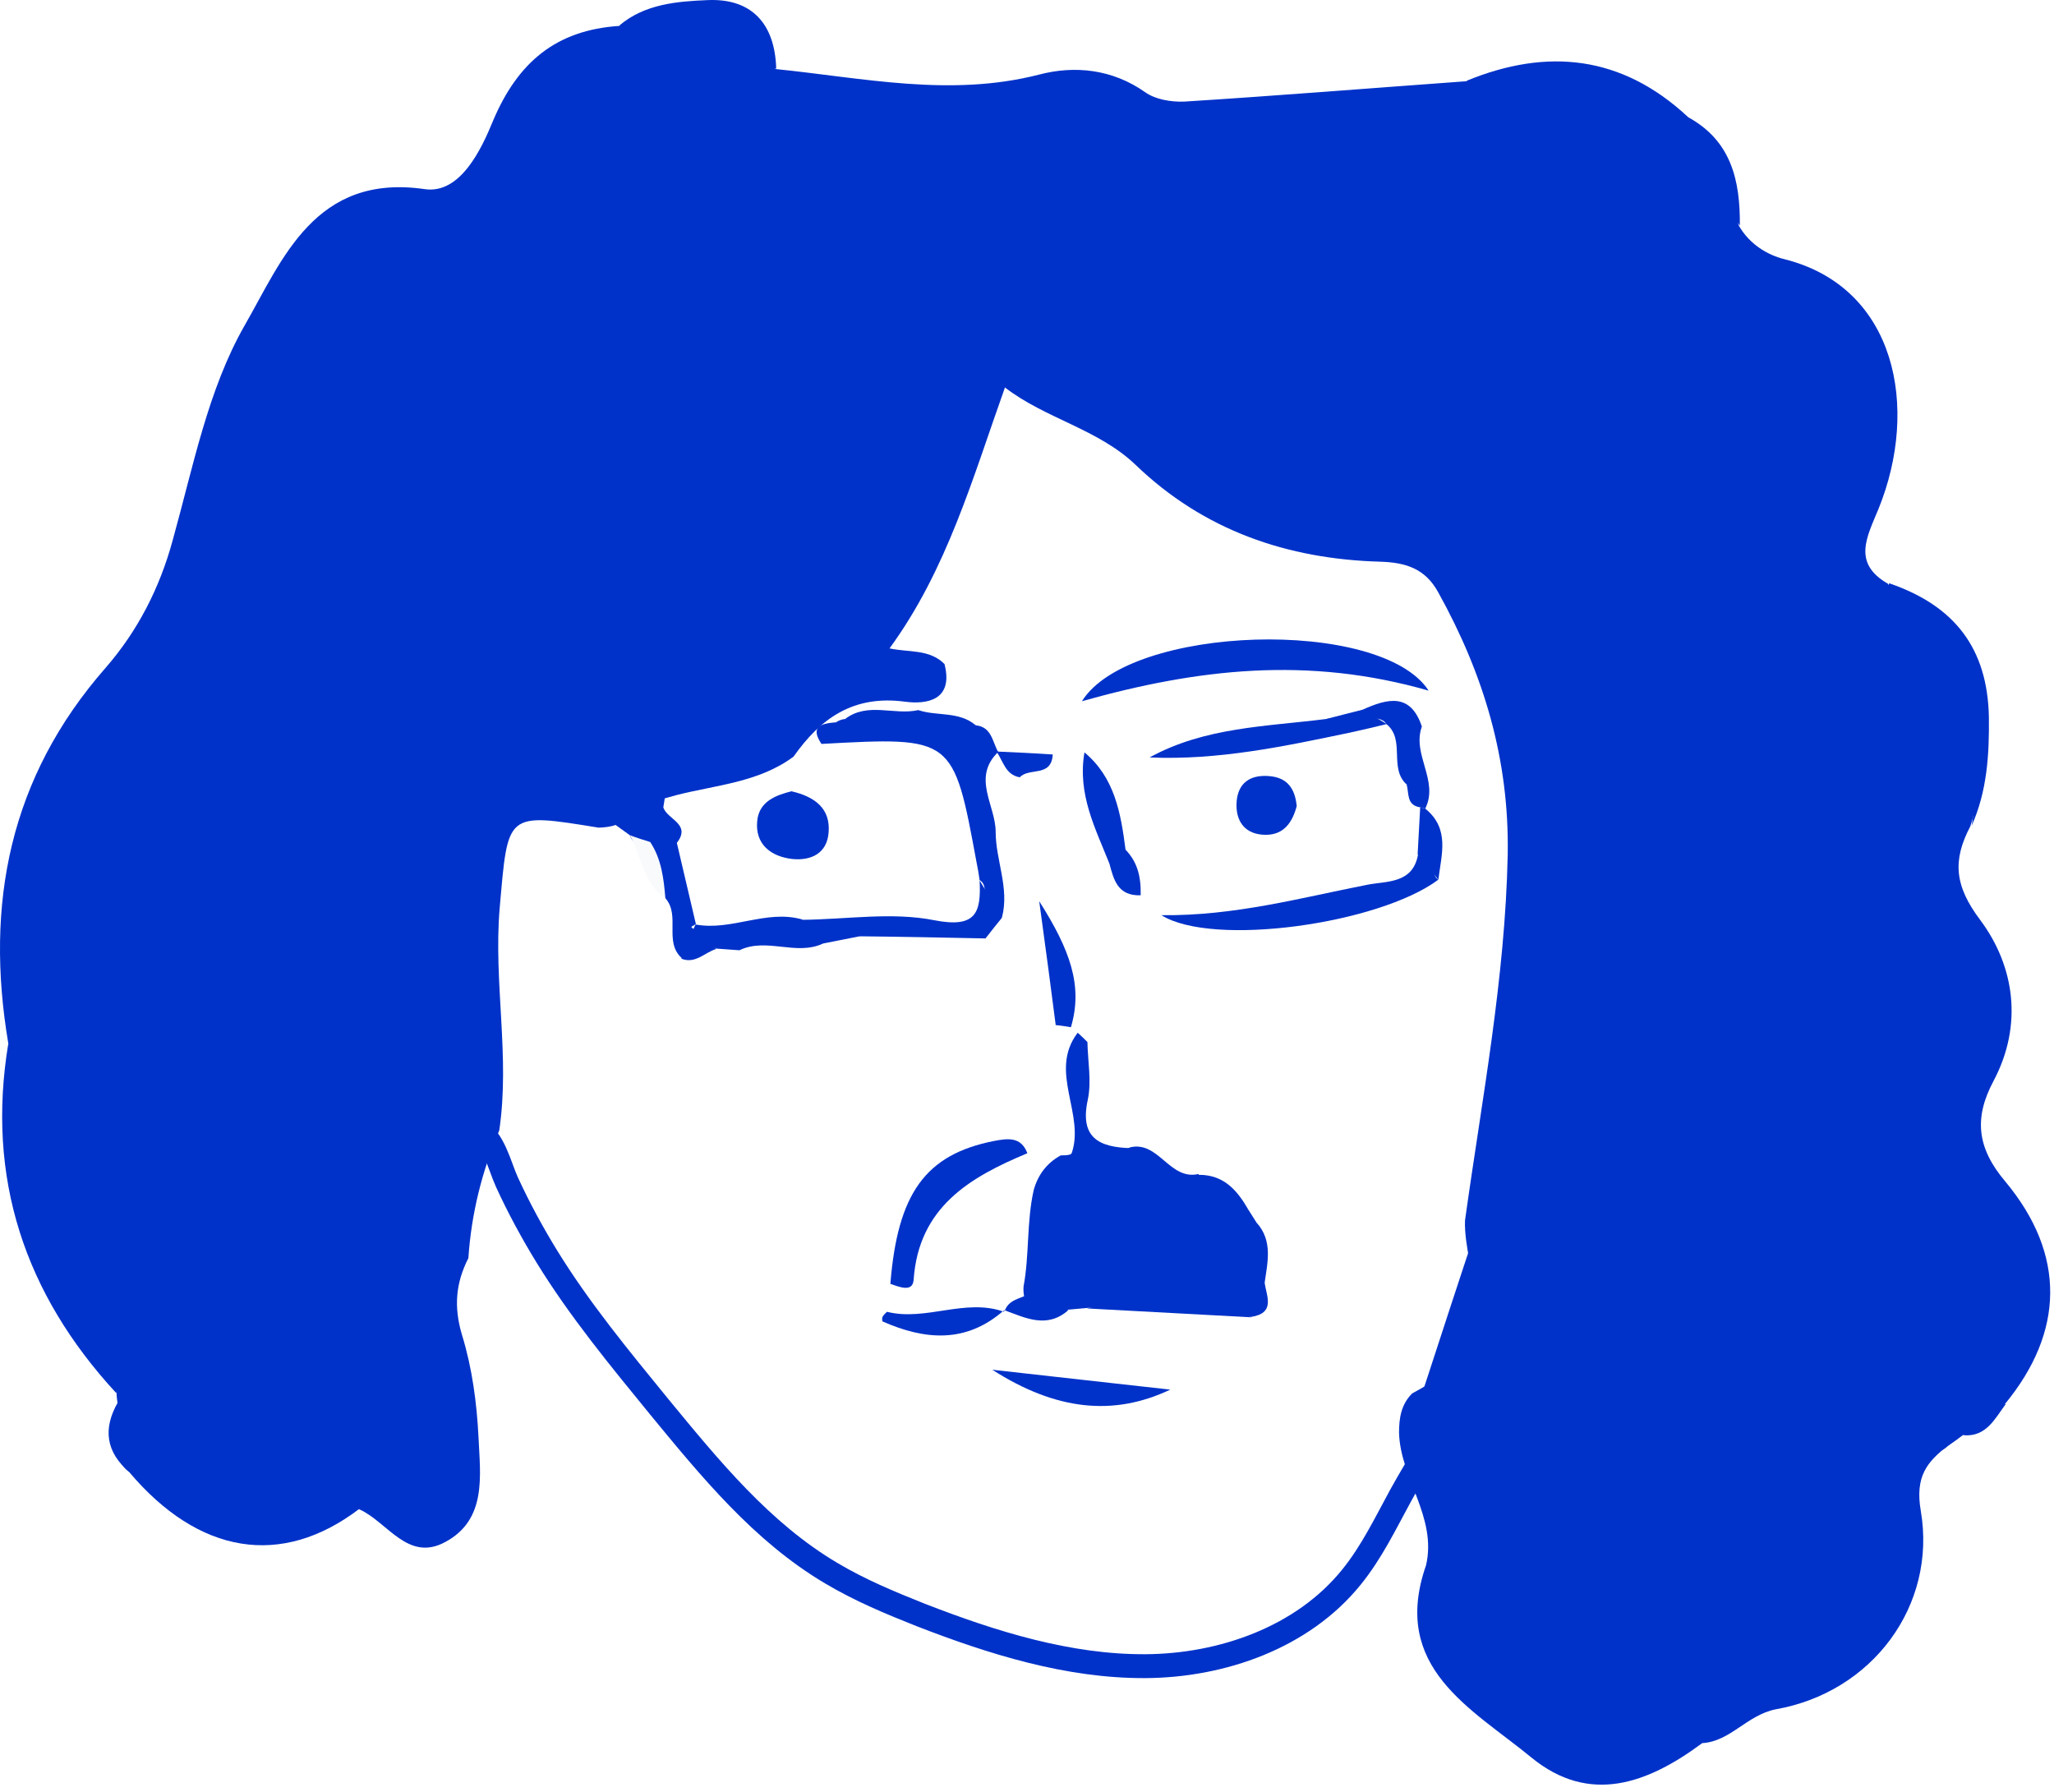
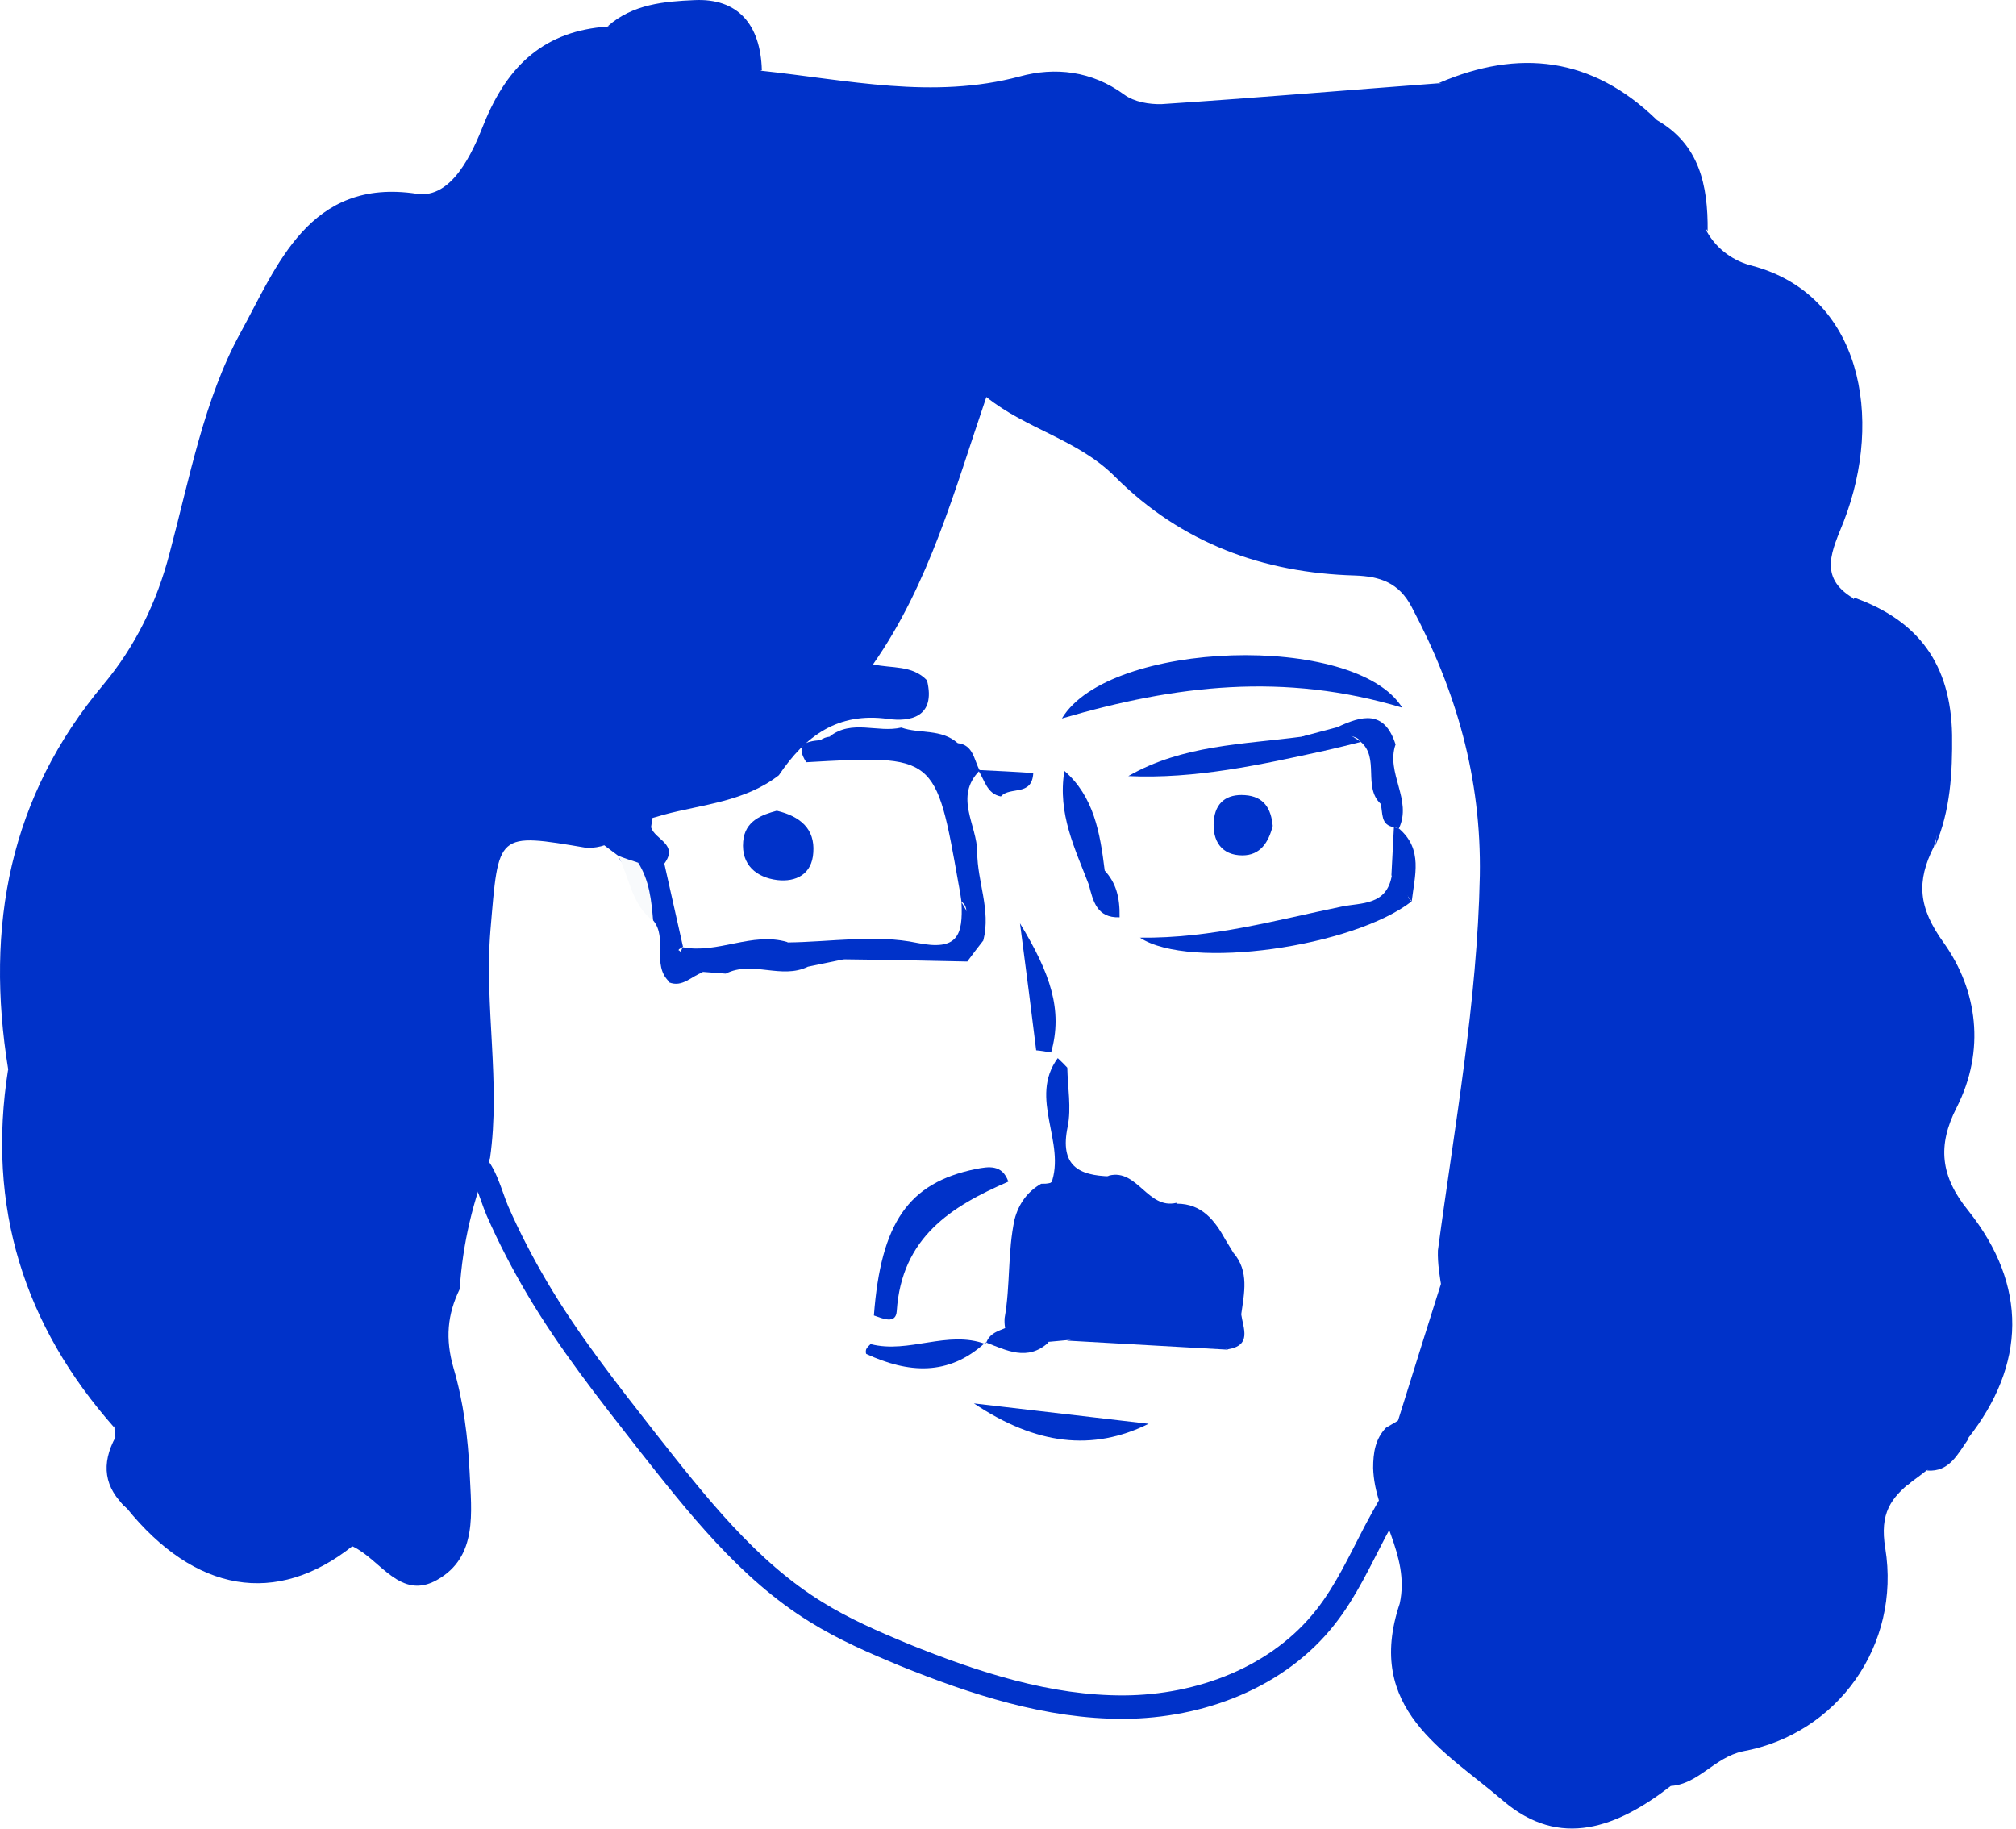
- <svg xmlns="http://www.w3.org/2000/svg" width="172" height="150" viewBox="0 0 172 150" fill="none">
-   <path d="M64.999 5.746C64.185 5.711 63.37 5.711 62.556 5.675C60.29 3.728 57.741 3.515 55.014 4.365C53.846 3.799 53.456 2.099 51.863 2.135C53.987 0.329 56.714 0.116 59.228 0.01C62.946 -0.167 64.893 1.993 64.999 5.746Z" fill="#0032C9" />
-   <path d="M55.014 4.367C59.193 1.534 61.034 1.853 62.556 5.677C59.617 7.731 57.458 5.11 55.014 4.367Z" fill="#0032C9" />
-   <path d="M39.966 94.584C41.383 95.469 41.807 97.558 42.445 98.975C43.436 101.134 44.569 103.223 45.809 105.242C48.535 109.668 51.863 113.704 55.156 117.74C59.44 122.945 63.795 128.292 69.602 131.726C71.975 133.143 74.524 134.205 77.109 135.232C83.128 137.569 89.466 139.551 95.91 139.516C102.354 139.481 109.082 137.108 113.153 132.08C114.853 129.991 116.021 127.548 117.296 125.211C120.306 119.759 124.059 114.766 127.777 109.809" stroke="#0032C9" stroke-width="2" stroke-miterlimit="10" />
-   <path d="M142.541 145.961C138.009 149.325 133.123 151.166 128.237 147.165C123.244 143.058 116.411 139.659 119.42 131.055C120.341 127.018 117.26 123.796 117.154 119.972C117.154 118.733 117.331 117.6 118.252 116.679C120.093 115.653 122.005 114.697 122.607 112.395C123.35 111.227 123.315 109.917 123.315 108.642C123.457 106.447 122.607 104.393 122.678 102.198C124.094 92.036 126.041 81.945 126.254 71.57C126.395 63.568 124.236 56.451 120.447 49.618C119.349 47.6 117.721 47.104 115.596 47.033C107.807 46.821 100.796 44.413 95.095 38.925C91.944 35.915 87.553 35.065 84.154 32.445C81.463 39.987 79.304 47.706 74.488 54.292C76.082 54.646 77.817 54.327 79.091 55.602C79.87 58.647 77.604 59.001 75.763 58.753C71.478 58.186 68.717 60.134 66.451 63.356C63.547 65.516 59.971 65.728 56.643 66.578C55.616 66.861 54.589 67.215 53.456 67.074C53.138 67.038 52.783 66.578 52.465 67.038C52.925 67.286 53.031 67.676 52.854 68.171C52.146 69.056 51.19 69.269 50.128 69.304C42.303 68.03 42.551 68.03 41.843 76.032C41.311 82.263 42.728 88.46 41.807 94.656C40.355 98.091 39.47 101.631 39.222 105.349C38.16 107.438 37.983 109.421 38.691 111.793C39.541 114.555 39.931 117.494 40.072 120.397C40.214 123.548 40.78 127.231 37.31 129.107C34.159 130.842 32.46 127.443 30.087 126.381C28.034 125.177 25.803 126.841 23.714 126.062C18.049 124.859 13.127 122.486 9.834 117.423C9.799 117.175 9.763 116.927 9.763 116.679C9.162 114.626 8.206 112.714 7.533 110.696C7.179 109.563 6.895 108.43 6.612 107.297C6.506 103.366 6.294 99.471 3.319 96.426C2.894 95.612 2.505 94.798 2.151 93.948C1.089 91.894 1.124 89.593 0.699 87.397C-1.284 75.678 0.805 65.091 8.843 55.92C11.498 52.875 13.375 49.264 14.473 45.192C16.172 39.102 17.412 32.622 20.492 27.24C23.643 21.752 26.369 14.494 35.575 15.839C38.55 16.264 40.32 12.475 41.276 10.139C43.365 5.182 46.587 2.526 51.828 2.172C53.385 1.499 54.483 2.314 55.581 3.199C57.811 4.898 60.361 5.288 63.087 4.969C63.795 5.04 64.362 5.429 64.964 5.783C72.293 6.527 79.587 8.156 87.022 6.244C89.997 5.465 93.148 5.783 95.91 7.731C96.76 8.333 98.07 8.545 99.132 8.51C106.992 8.014 114.853 7.377 122.678 6.81C128.201 6.916 133.866 5.996 138.823 9.466C142.116 11.873 144.382 15.025 145.622 18.92C146.507 20.442 147.994 21.363 149.481 21.717C158.793 24.089 160.741 34.145 157.306 42.607C156.35 44.944 155.075 47.139 158.085 48.874C159.112 50.397 160.989 51.14 161.661 52.946C162.334 54.717 163.113 56.451 163.927 58.186C165.662 61.727 166.264 65.374 164.99 69.198C163.502 72.031 163.644 74.155 165.839 77.059C168.707 80.918 169.415 85.84 166.937 90.513C165.273 93.629 165.556 96.143 167.928 98.94C173.027 105.066 172.85 111.545 167.893 117.565C166.547 118.202 165.768 119.618 164.352 120.185C163.927 120.503 163.502 120.822 163.078 121.105C162.299 121.849 161.555 121.389 160.811 121.035C159.395 120.149 158.227 120.681 157.129 121.707C155.748 124.469 158.51 126.629 158.156 129.214C158.191 130.665 158.085 132.082 157.554 133.463C157.058 134.596 156.35 135.552 155.252 136.154C152.42 137.074 150.083 138.809 147.888 140.756C145.834 142.173 143.745 143.589 142.541 145.961Z" fill="#0032C9" />
-   <path d="M142.542 145.96C141.869 141.888 145.091 141.215 147.711 140.011C150.367 138.914 152.774 137.497 154.828 135.444C155.501 134.807 156.174 134.205 156.846 133.567C157.944 132.045 157.271 130.274 157.59 128.61C157.979 126.344 156.28 124.291 156.882 121.954C158.05 120.573 159.148 119.086 161.343 119.794C161.662 120.608 162.334 120.927 163.149 121.033C161.343 122.414 160.352 123.653 160.847 126.521C162.193 134.452 156.775 141.711 148.703 143.127C146.259 143.623 144.914 145.818 142.542 145.96Z" fill="#0032C9" />
-   <path d="M0.699 87.361C1.514 89.38 2.363 91.398 3.178 93.381C2.434 94.903 3.284 96.213 3.744 97.559C4.523 100.958 5.94 104.18 6.825 107.508C7.639 108.287 6.966 109.916 8.454 110.341C9.976 112.217 10.188 114.377 9.728 116.643C2.08 108.358 -1.177 98.656 0.699 87.361Z" fill="#0032C9" />
-   <path d="M24.174 125.035C25.98 126.203 28.848 122.592 30.087 126.345C23.573 131.302 16.633 130.169 10.79 123.229C9.764 122.485 9.87 121.423 10.543 120.715C11.428 119.794 12.419 120.503 13.092 121.175C15.57 123.76 18.545 125.318 22.085 125.778C22.971 125.884 23.75 125.991 24.174 125.035Z" fill="#0032C9" />
-   <path d="M24.174 125.033C24.564 125.705 26.653 126.661 23.927 126.874C19.253 127.228 15.464 125.528 12.348 122.094C11.959 121.669 11.676 120.288 10.755 121.386C10.472 121.704 10.79 122.625 10.826 123.262C8.878 121.598 8.595 119.651 9.87 117.42C14.331 120.5 18.438 124.289 24.174 125.033Z" fill="#0032C9" />
-   <path d="M160.847 52.874C159.679 51.706 157.802 51.033 158.191 48.838C163.68 50.715 166.441 54.291 166.548 60.062C166.583 63.142 166.406 66.258 165.096 69.162C165.875 65.09 164.211 61.585 162.617 58.044C163.538 55.813 161.52 54.574 160.847 52.874Z" fill="#0032C9" />
-   <path d="M139.178 10.598C134.221 7.128 127.989 9.075 122.784 6.774C129.582 3.977 135.814 4.649 141.337 9.783C141.16 11.554 140.24 11.271 139.178 10.598Z" fill="#0032C9" />
-   <path d="M139.178 10.596C139.921 10.454 140.842 10.737 141.302 9.781C144.985 11.764 145.728 15.128 145.693 18.881C143.533 16.119 141.338 13.357 139.178 10.596Z" fill="#0032C9" />
-   <path d="M164.423 120.183C165.273 118.873 166.229 117.704 167.964 117.562C167.043 118.802 166.335 120.324 164.423 120.183Z" fill="#0032C9" />
-   <path d="M6.471 108.287C4.877 104.852 3.39 101.382 2.788 97.594C2.717 96.709 1.974 95.469 3.815 95.54C7.143 98.762 8.524 102.657 7.604 107.26C7.887 108.322 7.391 108.535 6.471 108.287Z" fill="#0032C9" />
-   <path d="M119.031 116.854C120.624 111.968 122.217 107.082 123.846 102.195C123.775 104.638 125.085 106.905 124.519 109.383C123.173 110.374 123.917 111.968 123.386 113.207C122.572 115.19 121.828 117.243 119.031 116.854Z" fill="#0032C9" />
-   <path d="M37.983 23.168C35.186 23.026 32.743 22.92 30.229 22.778C32.885 19.343 34.018 19.379 37.983 23.168Z" fill="#0032C9" />
-   <path d="M85.677 25.644C89.572 25.148 91.201 26.246 89.324 30.389C87.022 29.68 86.208 27.91 85.677 25.644Z" fill="#0032C9" />
-   <path d="M154.828 135.479C153.872 139.197 151.393 140.578 147.711 140.046C149.658 137.851 151.464 135.443 154.828 135.479Z" fill="#0032C9" />
-   <path d="M157.554 121.954C157.59 124.185 158.829 126.345 157.979 128.646C157.696 129.177 157.484 129.142 157.307 128.576C156.669 127.088 156.067 125.601 155.395 124.15C154.722 122.662 154.368 121.352 156.351 120.609C157.448 120.396 157.767 120.963 157.554 121.954Z" fill="#0032C9" />
-   <path d="M55.545 67.603C55.864 68.63 57.918 68.984 56.678 70.577C56.006 71.002 55.298 71.25 54.519 71.179C53.81 70.931 53.032 70.79 52.748 69.94C52.005 69.409 51.226 68.842 50.482 68.311C51.226 67.993 51.969 67.709 52.748 67.391C53.704 66.683 54.66 66.647 55.545 67.603Z" fill="#0032C9" />
-   <path d="M15.995 63.354C14.189 64.593 12.384 65.833 10.578 67.072C11.64 64.77 12.667 62.469 15.995 63.354Z" fill="#0032C9" />
-   <path d="M38.868 63.744C40.391 66.825 40.32 68.453 38.974 70.613C37.381 68.382 37.983 66.683 38.868 63.744Z" fill="#0032C9" />
-   <path d="M50.057 21.785C52.606 22.281 54.271 22.741 55.05 24.547C55.156 24.83 54.66 25.715 54.448 25.715C52.146 25.751 51.296 23.945 50.057 21.785Z" fill="#0032C9" />
-   <path d="M53.173 17.572C51.473 15.978 49.915 15.058 51.19 13.146C51.473 12.721 52.677 12.402 52.854 12.579C54.164 13.925 53.527 15.483 53.173 17.572Z" fill="#0032C9" />
-   <path d="M134.327 125.245C132.061 125.316 131.388 124.006 131.034 122.625C130.821 121.811 131.742 121.492 132.344 121.705C133.937 122.342 134.079 123.723 134.327 125.245Z" fill="#0032C9" />
-   <path d="M160.847 52.873C162.334 54.289 165.06 55.281 162.617 58.043C162.334 56.201 160.528 54.927 160.847 52.873Z" fill="#0032C9" />
-   <path d="M157.554 121.954C157.164 121.494 156.74 121.069 156.35 120.609C157.908 119.688 159.36 118.06 161.342 119.865C159.749 119.972 158.758 121.14 157.554 121.954Z" fill="#0032C9" />
-   <path d="M127.847 14.775C129.936 15.625 130.645 16.723 130.715 18.458C129.193 17.82 128.308 16.9 127.847 14.775Z" fill="#0032C9" />
-   <path d="M55.545 67.603C54.625 67.532 53.669 67.461 52.748 67.39C52.571 67.036 51.049 67.178 52.146 66.469C53.173 65.832 54.625 65.832 55.899 65.549C55.758 66.257 55.652 66.93 55.545 67.603Z" fill="#0032C9" />
-   <path d="M131.246 115.899C131.353 116.784 131.105 117.315 130.361 117.421C129.653 117.492 129.193 117.103 129.193 116.395C129.157 115.722 129.476 115.226 130.184 115.049C131.069 114.766 131.034 115.58 131.246 115.899Z" fill="#0032C9" />
-   <path d="M58.803 54.006C58.378 52.236 58.909 50.996 60.148 51.067C62.096 51.209 60.785 52.307 60.325 52.944C60.077 53.298 59.546 53.475 58.803 54.006Z" fill="#0032C9" />
-   <path d="M38.373 16.085C38.904 15.589 39.258 14.987 39.754 14.846C40.851 14.527 40.462 15.554 40.462 15.943C40.462 16.474 40.356 17.289 39.435 17.041C39.081 16.935 38.833 16.51 38.373 16.085Z" fill="#0032C9" />
-   <path d="M6.47 108.287C6.86 107.932 7.249 107.614 7.639 107.26C7.922 108.287 8.205 109.349 8.489 110.376C6.47 110.942 6.86 109.243 6.47 108.287Z" fill="#0032C9" />
-   <path d="M157.271 128.574C157.483 128.574 157.731 128.61 157.944 128.645C157.837 130.345 158.51 132.221 156.811 133.602C156.988 131.938 157.129 130.238 157.271 128.574Z" fill="#0032C9" />
-   <path d="M153.942 26.389C155.394 26.459 156.032 27.097 155.819 28.584C154.58 28.301 153.907 27.699 153.942 26.389Z" fill="#0032C9" />
-   <path d="M35.186 122.377C35.965 122.306 36.142 122.731 36.036 123.191C35.93 123.545 35.611 124.041 35.257 124.147C34.761 124.289 34.337 123.899 34.514 123.368C34.62 122.943 35.009 122.66 35.186 122.377Z" fill="#0032C9" />
-   <path d="M136.876 108.535C138.293 109.137 138.682 110.058 138.08 111.297C136.522 110.837 136.982 109.562 136.876 108.535Z" fill="#0032C9" />
-   <path d="M31.149 96.389C32.389 96.955 32.849 97.699 32.105 99.009C31.149 98.336 30.654 97.628 31.149 96.389Z" fill="#0032C9" />
-   <path d="M3.815 95.541C3.461 96.213 3.142 96.922 2.788 97.594C2.151 96.107 1.053 94.62 3.178 93.381C3.39 94.124 3.603 94.833 3.815 95.541Z" fill="#0032C9" />
-   <path d="M104.549 101.313C104.761 101.667 105.009 102.021 105.222 102.375C106.107 104.499 105.363 105.845 103.31 106.624C102.425 107.084 101.469 107.19 100.477 107.12C99.344 107.084 98.211 106.978 96.335 107.297C98.317 107.12 99.521 107.013 100.725 107.155C101.893 107.297 102.991 106.907 104.053 106.588C104.797 106.588 105.399 106.872 105.895 107.403C106.072 108.571 106.815 109.952 104.762 110.271C100.194 109.209 95.626 109.067 90.988 109.527C90.457 109.563 89.926 109.633 89.395 109.669C88.191 109.846 86.952 110.271 85.96 109.173C85.748 108.713 85.677 108.217 85.712 107.721C86.208 105.066 85.96 102.304 86.562 99.649C86.916 98.374 87.66 97.382 88.828 96.745C89.076 96.745 89.359 96.745 89.607 96.674C91.165 95.612 93.042 96.993 94.635 96.072C97.043 95.506 97.928 98.87 100.371 98.303C100.513 101.171 102.814 100.852 104.549 101.313Z" fill="#0032C9" />
-   <path d="M119.633 57.831C109.542 54.928 100.3 55.99 90.599 58.716C94.6 52.308 115.632 51.67 119.633 57.831Z" fill="#0032C9" />
-   <path d="M120.447 73.659C115.455 77.377 101.54 79.324 97.255 76.633C103.381 76.704 108.904 75.181 114.499 74.084C116.128 73.765 118.323 74.013 118.748 71.535C120.447 71.322 119.633 73.163 120.447 73.659Z" fill="#0032C9" />
-   <path d="M83.588 62.964C81.358 65.124 83.376 67.426 83.376 69.656C83.376 72.029 84.544 74.366 83.907 76.809C81.287 76.986 83.234 74.401 82.03 73.693C81.959 73.197 81.889 72.737 81.782 72.241C79.835 61.69 79.835 61.69 68.788 62.292C67.796 60.805 68.788 60.592 69.956 60.486C73.639 60.415 77.286 60.769 80.968 60.805C81.216 60.769 81.464 60.769 81.712 60.734C83.057 60.875 83.093 62.115 83.588 62.964Z" fill="#0032C9" />
-   <path d="M86.031 96.567C81.18 98.585 76.931 101.099 76.507 107.153C76.436 108.251 75.303 107.755 74.559 107.507C75.161 99.93 77.498 96.673 83.234 95.54C84.367 95.327 85.5 95.15 86.031 96.567Z" fill="#0032C9" />
-   <path d="M113.082 61.336C107.523 62.504 102 63.673 96.264 63.425C100.902 60.876 106.036 60.84 111.064 60.203C111.985 60.097 113.259 59.424 113.082 61.336Z" fill="#0032C9" />
-   <path d="M83.092 114.695C88.51 115.297 92.865 115.793 97.999 116.359C93.219 118.626 88.403 118.094 83.092 114.695Z" fill="#0032C9" />
-   <path d="M82.03 73.728C82.667 74.755 83.269 75.818 83.907 76.844C83.446 77.411 82.986 77.977 82.526 78.579C79.056 78.508 75.586 78.438 72.151 78.402C70.452 78.119 68.15 79.925 67.159 77.021C70.877 76.986 74.701 76.349 78.242 77.057C81.711 77.73 82.172 76.455 82.03 73.728Z" fill="#0032C9" />
-   <path d="M74.276 109.844C77.534 110.658 80.826 108.675 84.084 109.844L84.049 109.738C80.897 112.499 77.463 112.216 73.922 110.658C73.851 110.623 73.851 110.34 73.922 110.233C74.028 110.056 74.17 109.95 74.276 109.844Z" fill="#0032C9" />
-   <path d="M108.586 67.495C108.231 68.841 107.523 69.903 106.001 69.903C104.231 69.903 103.416 68.734 103.558 67.07C103.699 65.583 104.655 64.875 106.213 64.981C107.842 65.087 108.444 66.079 108.586 67.495Z" fill="#0032C9" />
-   <path d="M92.9 72.312C91.732 69.373 90.209 66.505 90.811 63C93.325 65.089 93.856 68.063 94.246 71.108C94.458 72.241 93.892 72.525 92.9 72.312Z" fill="#0032C9" />
-   <path d="M67.159 76.986C68.504 78.579 70.558 77.659 72.151 78.367C71.089 78.579 70.027 78.791 68.929 79.004C66.663 80.066 64.185 78.473 61.919 79.57C61.281 79.535 60.608 79.464 59.971 79.429C59.228 79.039 58.201 79.11 57.953 78.013C58.059 77.8 58.165 77.623 58.236 77.411C61.246 77.977 64.149 76.136 67.159 76.986Z" fill="#0032C9" />
-   <path d="M90.245 86.475C90.528 86.722 90.811 87.006 91.059 87.254C91.094 88.882 91.413 90.546 91.094 92.069C90.386 95.291 92.05 96.07 94.706 96.141C93.183 97.593 91.378 96.636 89.678 96.743C90.988 93.379 87.731 89.767 90.245 86.475Z" fill="#0032C9" />
-   <path d="M54.448 70.506C55.191 70.541 55.935 70.577 56.678 70.577C57.209 72.843 57.741 75.109 58.272 77.375L57.918 77.587C57.705 78.472 58.095 79.57 57.068 80.207C55.581 78.827 56.997 76.667 55.722 75.215C54.448 73.905 54.837 72.099 54.448 70.506Z" fill="#0032C9" />
-   <path d="M88.404 85.837C88.014 82.828 87.625 79.818 87.023 75.463C89.607 79.535 90.705 82.544 89.678 86.014C89.253 85.944 88.828 85.873 88.404 85.837Z" fill="#0032C9" />
-   <path d="M104.549 101.312C103.31 101.312 102.177 104.074 100.725 101.383C100.159 100.32 98.141 99.648 100.407 98.373C102.531 98.373 103.629 99.719 104.549 101.312Z" fill="#0032C9" />
-   <path d="M91.024 109.562C95.698 108.252 100.3 108.322 104.797 110.305C100.23 110.057 95.627 109.81 91.024 109.562Z" fill="#0032C9" />
-   <path d="M114.109 59.422C116.163 58.502 118.11 57.97 119.066 60.838C117.756 62.219 119.243 64.344 117.791 65.689C116.269 64.308 117.721 61.936 116.092 60.626C115.667 59.882 114.428 60.413 114.109 59.422Z" fill="#0032C9" />
-   <path d="M70.77 60.203C72.683 58.751 74.878 59.919 76.896 59.459C78.454 59.99 80.295 59.53 81.711 60.734L81.57 61.159C77.923 61.052 74.24 61.69 70.77 60.203Z" fill="#0032C9" />
-   <path d="M120.447 73.656C119.881 72.948 119.279 72.24 118.712 71.532C118.783 70.222 118.854 68.912 118.925 67.602L119.35 67.708C121.439 69.407 120.695 71.567 120.447 73.656Z" fill="#0032C9" />
-   <path d="M119.349 67.707L118.924 67.601C117.756 67.424 118.004 66.432 117.791 65.689C118.499 64.131 116.977 62.006 119.066 60.838C118.216 63.175 120.518 65.37 119.349 67.707Z" fill="#0032C9" />
-   <path d="M102.991 105.951C104.514 105.243 105.328 104.11 105.222 102.375C106.603 103.898 106.143 105.703 105.895 107.438C105.222 107.403 104.549 107.332 103.841 107.297C103.452 106.943 102.779 106.73 102.991 105.951Z" fill="#0032C9" />
-   <path d="M84.084 109.703L84.119 109.809C84.438 108.818 85.429 108.747 86.173 108.357C86.916 109.667 88.333 109.349 89.466 109.703C87.66 111.296 85.854 110.34 84.084 109.703Z" fill="#0032C9" />
-   <path d="M85.394 65.088C84.19 64.875 84.013 63.742 83.446 62.928C85.004 62.998 86.562 63.069 88.156 63.176C88.049 65.123 86.173 64.238 85.394 65.088Z" fill="#0032C9" />
-   <path d="M92.9 72.311C93.36 71.921 93.785 71.532 94.246 71.143C95.202 72.134 95.556 73.302 95.52 74.967C93.573 75.037 93.254 73.621 92.9 72.311Z" fill="#0032C9" />
-   <path d="M54.448 70.506C55.404 71.958 55.581 73.586 55.723 75.251C53.881 73.941 53.704 71.71 52.748 69.939C53.315 70.152 53.881 70.329 54.448 70.506Z" fill="#F8FAFC" />
-   <path d="M114.109 59.424C114.782 59.813 115.455 60.238 116.127 60.628C115.101 60.876 114.074 61.123 113.083 61.336C112.41 60.946 111.737 60.592 111.064 60.203C112.056 59.955 113.082 59.672 114.109 59.424Z" fill="#0032C9" />
-   <path d="M57.068 80.278C57.174 79.358 56.997 78.331 57.918 77.658C58.59 78.26 59.299 78.862 59.971 79.464C59.015 79.747 58.236 80.739 57.068 80.278Z" fill="#0032C9" />
-   <path d="M66.274 66.258C68.292 66.718 69.531 67.745 69.39 69.657C69.284 71.463 67.903 72.1 66.309 71.923C64.539 71.711 63.229 70.684 63.406 68.772C63.548 67.072 65.035 66.576 66.274 66.258Z" fill="#0032C9" />
-   <path d="M70.77 60.203C74.382 60.522 77.958 60.84 81.57 61.159C77.639 61.938 73.78 61.903 69.992 60.486C70.204 60.345 70.452 60.239 70.77 60.203Z" fill="#0032C9" />
-   <path d="M101.15 108.038C99.451 107.967 97.751 107.861 95.91 107.79C96.866 105.878 98.495 106.126 100.017 106.126C100.584 106.657 101.469 107.011 101.15 108.038Z" fill="#0032C9" />
-   <path d="M101.15 108.038C100.76 107.401 100.406 106.764 100.017 106.126C101.008 106.055 102 106.02 102.991 105.949C103.274 106.41 103.593 106.834 103.876 107.295C102.991 107.543 102.07 107.79 101.15 108.038Z" fill="#0032C9" />
+ <svg xmlns="http://www.w3.org/2000/svg" width="172" height="156" viewBox="0 0 172 156" fill="none">
+   <path d="M64.999 5.998C64.185 5.961 63.37 5.961 62.556 5.924C60.29 3.892 57.741 3.67 55.014 4.557C53.846 3.965 53.456 2.191 51.863 2.228C53.987 0.343 56.714 0.121 59.228 0.011C62.946 -0.174 64.893 2.08 64.999 5.998Z" fill="#0032C9" />
+   <path d="M55.014 4.559C59.193 1.602 61.034 1.934 62.556 5.926C59.617 8.07 57.458 5.335 55.014 4.559Z" fill="#0032C9" />
+   <path d="M39.966 98.736C41.383 99.66 41.807 101.841 42.445 103.32C43.436 105.574 44.569 107.755 45.809 109.862C48.535 114.482 51.863 118.696 55.156 122.909C59.44 128.343 63.795 133.924 69.602 137.509C71.975 138.988 74.524 140.097 77.109 141.169C83.128 143.608 89.466 145.678 95.91 145.641C102.354 145.604 109.082 143.128 113.153 137.879C114.853 135.698 116.021 133.148 117.296 130.708C120.306 125.016 124.059 119.805 127.777 114.63" stroke="#0032C9" stroke-width="2" stroke-miterlimit="10" />
+   <path d="M142.541 152.37C138.009 155.881 133.123 157.803 128.237 153.626C123.244 149.339 116.411 145.79 119.42 136.808C120.341 132.595 117.26 129.231 117.154 125.239C117.154 123.946 117.331 122.763 118.252 121.802C120.093 120.73 122.005 119.732 122.607 117.33C123.35 116.11 123.315 114.742 123.315 113.412C123.457 111.12 122.607 108.976 122.678 106.684C124.094 96.076 126.041 85.542 126.254 74.712C126.395 66.359 124.236 58.929 120.447 51.796C119.349 49.689 117.721 49.172 115.596 49.098C107.807 48.876 100.796 46.362 95.095 40.633C91.944 37.492 87.553 36.605 84.154 33.869C81.463 41.742 79.304 49.8 74.488 56.675C76.082 57.044 77.817 56.712 79.091 58.042C79.87 61.221 77.604 61.591 75.763 61.332C71.478 60.741 68.717 62.774 66.451 66.137C63.547 68.392 59.971 68.614 56.643 69.501C55.616 69.796 54.589 70.166 53.456 70.018C53.138 69.981 52.783 69.501 52.465 69.981C52.925 70.24 53.031 70.647 52.854 71.164C52.146 72.088 51.19 72.31 50.128 72.347C42.303 71.016 42.551 71.016 41.843 79.37C41.311 85.875 42.728 92.343 41.807 98.811C40.355 102.397 39.47 106.093 39.222 109.974C38.16 112.155 37.983 114.225 38.691 116.701C39.541 119.584 39.931 122.652 40.072 125.683C40.214 128.972 40.78 132.817 37.31 134.776C34.159 136.587 32.46 133.038 30.087 131.93C28.034 130.673 25.803 132.41 23.714 131.597C18.049 130.34 13.127 127.864 9.834 122.578C9.799 122.319 9.763 122.061 9.763 121.802C9.162 119.658 8.206 117.662 7.533 115.555C7.179 114.373 6.895 113.19 6.612 112.007C6.506 107.904 6.294 103.838 3.319 100.66C2.894 99.809 2.505 98.959 2.151 98.072C1.089 95.928 1.124 93.526 0.699 91.234C-1.284 79 0.805 67.948 8.843 58.375C11.498 55.196 13.375 51.426 14.473 47.176C16.172 40.818 17.412 34.054 20.492 28.436C23.643 22.707 26.369 15.13 35.575 16.534C38.55 16.978 40.32 13.023 41.276 10.583C43.365 5.409 46.587 2.636 51.828 2.267C53.385 1.564 54.483 2.415 55.581 3.339C57.811 5.113 60.361 5.519 63.087 5.187C63.795 5.261 64.362 5.667 64.964 6.037C72.293 6.813 79.587 8.513 87.022 6.517C89.997 5.704 93.148 6.037 95.91 8.07C96.76 8.698 98.07 8.92 99.132 8.883C106.992 8.366 114.853 7.7 122.678 7.109C128.201 7.22 133.866 6.259 138.823 9.881C142.116 12.394 144.382 15.684 145.622 19.75C146.507 21.339 147.994 22.3 149.481 22.67C158.793 25.146 160.741 35.643 157.306 44.477C156.35 46.917 155.075 49.209 158.085 51.02C159.112 52.609 160.989 53.385 161.661 55.27C162.334 57.118 163.113 58.929 163.927 60.741C165.662 64.437 166.264 68.244 164.99 72.236C163.502 75.193 163.644 77.41 165.839 80.441C168.707 84.47 169.415 89.608 166.937 94.487C165.273 97.74 165.556 100.364 167.928 103.284C173.027 109.678 172.85 116.442 167.893 122.726C166.547 123.391 165.768 124.87 164.352 125.461C163.927 125.794 163.502 126.126 163.078 126.422C162.299 127.198 161.555 126.718 160.811 126.348C159.395 125.424 158.227 125.979 157.129 127.051C155.748 129.934 158.51 132.188 158.156 134.886C158.191 136.402 158.085 137.88 157.554 139.322C157.058 140.505 156.35 141.503 155.252 142.131C152.42 143.092 150.083 144.903 147.888 146.936C145.834 148.415 143.745 149.893 142.541 152.37Z" fill="#0032C9" />
+   <path d="M142.542 152.367C141.869 148.116 145.091 147.414 147.711 146.157C150.367 145.011 152.774 143.533 154.828 141.389C155.501 140.724 156.174 140.095 156.846 139.43C157.944 137.841 157.271 135.993 157.59 134.255C157.979 131.89 156.28 129.746 156.882 127.307C158.05 125.865 159.148 124.313 161.343 125.052C161.662 125.902 162.334 126.235 163.149 126.345C161.343 127.787 160.352 129.081 160.847 132.075C162.193 140.354 156.775 147.931 148.703 149.41C146.259 149.927 144.914 152.219 142.542 152.367Z" fill="#0032C9" />
+   <path d="M0.699 91.197C1.514 93.304 2.363 95.411 3.178 97.481C2.434 99.07 3.284 100.438 3.744 101.842C4.523 105.391 5.94 108.754 6.825 112.229C7.639 113.042 6.966 114.742 8.454 115.186C9.976 117.145 10.188 119.399 9.728 121.765C2.08 113.116 -1.177 102.988 0.699 91.197Z" fill="#0032C9" />
+   <path d="M24.174 130.525C25.98 131.745 28.848 127.974 30.087 131.892C23.573 137.067 16.633 135.884 10.79 128.64C9.764 127.864 9.87 126.755 10.543 126.016C11.428 125.055 12.419 125.794 13.092 126.496C15.57 129.194 18.545 130.821 22.085 131.301C22.971 131.412 23.75 131.523 24.174 130.525Z" fill="#0032C9" />
+   <path d="M24.174 130.523C24.564 131.225 26.653 132.223 23.927 132.445C19.253 132.815 15.464 131.04 12.348 127.455C11.959 127.012 11.676 125.57 10.755 126.716C10.472 127.049 10.79 128.01 10.826 128.675C8.878 126.938 8.595 124.905 9.87 122.576C14.331 125.792 18.438 129.747 24.174 130.523Z" fill="#0032C9" />
+   <path d="M160.847 55.196C159.679 53.976 157.802 53.274 158.191 50.982C163.68 52.941 166.441 56.675 166.548 62.699C166.583 65.915 166.406 69.168 165.096 72.199C165.875 67.948 164.211 64.289 162.617 60.593C163.538 58.264 161.52 56.97 160.847 55.196Z" fill="#0032C9" />
+   <path d="M139.178 11.064C134.221 7.442 127.989 9.475 122.784 7.072C129.582 4.152 135.814 4.854 141.337 10.214C141.16 12.062 140.24 11.766 139.178 11.064Z" fill="#0032C9" />
+   <path d="M139.178 11.061C139.921 10.913 140.842 11.209 141.302 10.211C144.985 12.281 145.728 15.792 145.693 19.71C143.533 16.827 141.338 13.944 139.178 11.061Z" fill="#0032C9" />
+   <path d="M164.423 125.458C165.273 124.09 166.229 122.871 167.964 122.723C167.043 124.016 166.335 125.606 164.423 125.458Z" fill="#0032C9" />
+   <path d="M6.471 113.042C4.877 109.456 3.39 105.834 2.788 101.879C2.717 100.955 1.974 99.662 3.815 99.736C7.143 103.099 8.524 107.165 7.604 111.97C7.887 113.079 7.391 113.301 6.471 113.042Z" fill="#0032C9" />
+   <path d="M119.031 121.984C120.624 116.883 122.217 111.782 123.846 106.682C123.775 109.232 125.085 111.598 124.519 114.185C123.173 115.22 123.917 116.883 123.386 118.177C122.572 120.247 121.828 122.39 119.031 121.984Z" fill="#0032C9" />
+   <path d="M37.983 24.184C35.186 24.036 32.743 23.925 30.229 23.777C32.885 20.192 34.018 20.229 37.983 24.184Z" fill="#0032C9" />
+   <path d="M85.677 26.77C89.572 26.252 91.201 27.398 89.324 31.723C87.022 30.983 86.208 29.135 85.677 26.77Z" fill="#0032C9" />
+   <path d="M154.828 141.428C153.872 145.309 151.393 146.751 147.711 146.196C149.658 143.905 151.464 141.391 154.828 141.428Z" fill="#0032C9" />
+   <path d="M157.554 127.308C157.59 129.637 158.829 131.892 157.979 134.294C157.696 134.849 157.484 134.812 157.307 134.22C156.669 132.668 156.067 131.115 155.395 129.6C154.722 128.048 154.368 126.68 156.351 125.904C157.448 125.682 157.767 126.273 157.554 127.308Z" fill="#0032C9" />
+   <path d="M55.545 70.571C55.864 71.643 57.918 72.012 56.678 73.676C56.006 74.119 55.298 74.378 54.519 74.304C53.81 74.045 53.032 73.897 52.748 73.01C52.005 72.456 51.226 71.865 50.482 71.31C51.226 70.977 51.969 70.682 52.748 70.349C53.704 69.61 54.66 69.573 55.545 70.571Z" fill="#0032C9" />
+   <path d="M15.995 66.136C14.189 67.43 12.384 68.723 10.578 70.017C11.64 67.615 12.667 65.212 15.995 66.136Z" fill="#0032C9" />
+   <path d="M38.868 66.543C40.391 69.759 40.32 71.459 38.974 73.714C37.381 71.385 37.983 69.611 38.868 66.543Z" fill="#0032C9" />
+   <path d="M50.057 22.742C52.606 23.26 54.271 23.74 55.05 25.625C55.156 25.921 54.66 26.845 54.448 26.845C52.146 26.882 51.296 24.997 50.057 22.742Z" fill="#0032C9" />
+   <path d="M53.173 18.344C51.473 16.68 49.915 15.72 51.19 13.724C51.473 13.28 52.677 12.947 52.854 13.132C54.164 14.537 53.527 16.163 53.173 18.344Z" fill="#0032C9" />
+   <path d="M134.327 130.744C132.061 130.817 131.388 129.45 131.034 128.008C130.821 127.158 131.742 126.826 132.344 127.047C133.937 127.713 134.079 129.154 134.327 130.744Z" fill="#0032C9" />
+   <path d="M160.847 55.193C162.334 56.672 165.06 57.707 162.617 60.59C162.334 58.668 160.528 57.337 160.847 55.193Z" fill="#0032C9" />
+   <path d="M157.554 127.31C157.164 126.83 156.74 126.386 156.35 125.906C157.908 124.945 159.36 123.245 161.342 125.13C159.749 125.241 158.758 126.46 157.554 127.31Z" fill="#0032C9" />
+   <path d="M127.847 15.424C129.936 16.311 130.645 17.457 130.715 19.268C129.193 18.603 128.308 17.642 127.847 15.424Z" fill="#0032C9" />
+   <path d="M55.545 70.572C54.625 70.498 53.669 70.424 52.748 70.35C52.571 69.98 51.049 70.128 52.146 69.389C53.173 68.723 54.625 68.723 55.899 68.428C55.758 69.167 55.652 69.869 55.545 70.572Z" fill="#0032C9" />
+   <path d="M131.246 120.988C131.353 121.912 131.105 122.466 130.361 122.577C129.653 122.651 129.193 122.244 129.193 121.505C129.157 120.803 129.476 120.285 130.184 120.1C131.069 119.805 131.034 120.655 131.246 120.988Z" fill="#0032C9" />
+   <path d="M58.803 56.377C58.378 54.529 58.909 53.236 60.148 53.31C62.096 53.458 60.785 54.603 60.325 55.269C60.077 55.638 59.546 55.823 58.803 56.377Z" fill="#0032C9" />
+   <path d="M38.373 16.79C38.904 16.273 39.258 15.645 39.754 15.497C40.851 15.164 40.462 16.236 40.462 16.642C40.462 17.197 40.356 18.047 39.435 17.788C39.081 17.677 38.833 17.234 38.373 16.79Z" fill="#0032C9" />
+   <path d="M6.47 113.041C6.86 112.671 7.249 112.338 7.639 111.969C7.922 113.041 8.205 114.149 8.489 115.221C6.47 115.813 6.86 114.039 6.47 113.041Z" fill="#0032C9" />
+   <path d="M157.271 134.221C157.483 134.221 157.731 134.258 157.944 134.295C157.837 136.069 158.51 138.028 156.811 139.469C156.988 137.732 157.129 135.958 157.271 134.221Z" fill="#0032C9" />
+   <path d="M153.942 27.547C155.394 27.621 156.032 28.286 155.819 29.838C154.58 29.543 153.907 28.915 153.942 27.547Z" fill="#0032C9" />
+   <path d="M35.186 127.75C35.965 127.676 36.142 128.12 36.036 128.6C35.93 128.97 35.611 129.488 35.257 129.598C34.761 129.746 34.337 129.34 34.514 128.785C34.62 128.342 35.009 128.046 35.186 127.75Z" fill="#0032C9" />
+   <path d="M136.876 113.301C138.293 113.929 138.682 114.89 138.08 116.184C136.522 115.703 136.982 114.373 136.876 113.301Z" fill="#0032C9" />
+   <path d="M31.149 100.621C32.389 101.212 32.849 101.989 32.105 103.356C31.149 102.654 30.654 101.915 31.149 100.621Z" fill="#0032C9" />
+   <path d="M3.815 99.735C3.461 100.437 3.142 101.177 2.788 101.879C2.151 100.327 1.053 98.774 3.178 97.481C3.39 98.257 3.603 98.996 3.815 99.735Z" fill="#0032C9" />
+   <path d="M104.549 105.76C104.761 106.13 105.009 106.5 105.222 106.869C106.107 109.087 105.363 110.492 103.31 111.305C102.425 111.785 101.469 111.896 100.477 111.822C99.344 111.785 98.211 111.674 96.335 112.007C98.317 111.822 99.521 111.711 100.725 111.859C101.893 112.007 102.991 111.6 104.053 111.268C104.797 111.268 105.399 111.563 105.895 112.118C106.072 113.338 106.815 114.779 104.762 115.112C100.194 114.003 95.626 113.855 90.988 114.336C90.457 114.373 89.926 114.447 89.395 114.483C88.191 114.668 86.952 115.112 85.96 113.966C85.748 113.485 85.677 112.968 85.712 112.451C86.208 109.678 85.96 106.795 86.562 104.023C86.916 102.693 87.66 101.658 88.828 100.992C89.076 100.992 89.359 100.992 89.607 100.918C91.165 99.81 93.042 101.251 94.635 100.29C97.043 99.699 97.928 103.21 100.371 102.619C100.513 105.613 102.814 105.28 104.549 105.76Z" fill="#0032C9" />
+   <path d="M119.633 60.369C109.542 57.338 100.3 58.447 90.599 61.293C94.6 54.603 115.632 53.938 119.633 60.369Z" fill="#0032C9" />
+   <path d="M120.447 76.894C115.455 80.775 101.54 82.808 97.255 79.999C103.381 80.072 108.904 78.483 114.499 77.337C116.128 77.004 118.323 77.263 118.748 74.676C120.447 74.454 119.633 76.376 120.447 76.894Z" fill="#0032C9" />
+   <path d="M83.588 65.73C81.358 67.985 83.376 70.387 83.376 72.716C83.376 75.192 84.544 77.632 83.907 80.182C81.287 80.367 83.234 77.669 82.03 76.929C81.959 76.412 81.889 75.931 81.782 75.414C79.835 64.399 79.835 64.399 68.788 65.028C67.796 63.475 68.788 63.253 69.956 63.143C73.639 63.069 77.286 63.438 80.968 63.475C81.216 63.438 81.464 63.438 81.712 63.401C83.057 63.549 83.093 64.843 83.588 65.73Z" fill="#0032C9" />
+   <path d="M86.031 100.807C81.18 102.914 76.931 105.539 76.507 111.859C76.436 113.005 75.303 112.487 74.559 112.229C75.161 104.319 77.498 100.918 83.234 99.736C84.367 99.514 85.5 99.329 86.031 100.807Z" fill="#0032C9" />
+   <path d="M113.082 64.029C107.523 65.249 102 66.469 96.264 66.21C100.902 63.549 106.036 63.512 111.064 62.846C111.985 62.736 113.259 62.033 113.082 64.029Z" fill="#0032C9" />
+   <path d="M83.092 119.73C88.51 120.359 92.865 120.876 97.999 121.468C93.219 123.833 88.403 123.279 83.092 119.73Z" fill="#0032C9" />
+   <path d="M82.03 76.967C82.667 78.039 83.269 79.148 83.907 80.219C83.446 80.811 82.986 81.402 82.526 82.031C79.056 81.957 75.586 81.883 72.151 81.846C70.452 81.55 68.15 83.435 67.159 80.404C70.877 80.367 74.701 79.702 78.242 80.441C81.711 81.144 82.172 79.813 82.03 76.967Z" fill="#0032C9" />
+   <path d="M74.276 114.667C77.534 115.517 80.826 113.447 84.084 114.667L84.049 114.556C80.897 117.439 77.463 117.144 73.922 115.517C73.851 115.48 73.851 115.185 73.922 115.074C74.028 114.889 74.17 114.778 74.276 114.667Z" fill="#0032C9" />
+   <path d="M108.586 70.459C108.231 71.864 107.523 72.973 106.001 72.973C104.231 72.973 103.416 71.753 103.558 70.016C103.699 68.463 104.655 67.724 106.213 67.835C107.842 67.946 108.444 68.981 108.586 70.459Z" fill="#0032C9" />
+   <path d="M92.9 75.489C91.732 72.421 90.209 69.427 90.811 65.768C93.325 67.948 93.856 71.053 94.246 74.232C94.458 75.415 93.892 75.71 92.9 75.489Z" fill="#0032C9" />
+   <path d="M67.159 80.367C68.504 82.03 70.558 81.069 72.151 81.808C71.089 82.03 70.027 82.252 68.929 82.474C66.663 83.583 64.185 81.919 61.919 83.065C61.281 83.028 60.608 82.954 59.971 82.917C59.228 82.511 58.201 82.585 57.953 81.439C58.059 81.217 58.165 81.032 58.236 80.81C61.246 81.402 64.149 79.48 67.159 80.367Z" fill="#0032C9" />
+   <path d="M90.245 90.272C90.528 90.53 90.811 90.826 91.059 91.085C91.094 92.785 91.413 94.522 91.094 96.112C90.386 99.475 92.05 100.288 94.706 100.362C93.183 101.878 91.378 100.88 89.678 100.99C90.988 97.479 87.731 93.709 90.245 90.272Z" fill="#0032C9" />
+   <path d="M54.448 73.602C55.191 73.638 55.935 73.675 56.678 73.675C57.209 76.041 57.741 78.407 58.272 80.772L57.918 80.994C57.705 81.918 58.095 83.064 57.068 83.729C55.581 82.288 56.997 80.033 55.722 78.517C54.448 77.15 54.837 75.265 54.448 73.602Z" fill="#0032C9" />
+   <path d="M88.404 89.607C88.014 86.466 87.625 83.324 87.023 78.777C89.607 83.028 90.705 86.17 89.678 89.792C89.253 89.718 88.828 89.644 88.404 89.607Z" fill="#0032C9" />
+   <path d="M104.549 105.759C103.31 105.759 102.177 108.642 100.725 105.833C100.159 104.724 98.141 104.022 100.407 102.691C102.531 102.691 103.629 104.096 104.549 105.759Z" fill="#0032C9" />
+   <path d="M91.024 114.372C95.698 113.004 100.3 113.078 104.797 115.148C100.23 114.889 95.627 114.631 91.024 114.372Z" fill="#0032C9" />
+   <path d="M114.109 62.03C116.163 61.069 118.11 60.515 119.066 63.509C117.756 64.95 119.243 67.168 117.791 68.573C116.269 67.131 117.721 64.655 116.092 63.287C115.667 62.511 114.428 63.065 114.109 62.03Z" fill="#0032C9" />
+   <path d="M70.77 62.845C72.683 61.33 74.878 62.55 76.896 62.069C78.454 62.623 80.295 62.143 81.711 63.4L81.57 63.843C77.923 63.732 74.24 64.398 70.77 62.845Z" fill="#0032C9" />
+   <path d="M120.447 76.891C119.881 76.152 119.279 75.412 118.712 74.673C118.783 73.305 118.854 71.938 118.925 70.57L119.35 70.681C121.439 72.455 120.695 74.71 120.447 76.891Z" fill="#0032C9" />
+   <path d="M119.349 70.678L118.924 70.568C117.756 70.383 118.004 69.348 117.791 68.572C118.499 66.945 116.977 64.728 119.066 63.508C118.216 65.947 120.518 68.239 119.349 70.678Z" fill="#0032C9" />
+   <path d="M102.991 110.602C104.514 109.863 105.328 108.68 105.222 106.869C106.603 108.459 106.143 110.344 105.895 112.155C105.222 112.118 104.549 112.044 103.841 112.007C103.452 111.637 102.779 111.415 102.991 110.602Z" fill="#0032C9" />
+   <path d="M84.084 114.52L84.119 114.631C84.438 113.596 85.429 113.522 86.173 113.115C86.916 114.483 88.333 114.15 89.466 114.52C87.66 116.183 85.854 115.185 84.084 114.52Z" fill="#0032C9" />
+   <path d="M85.394 67.946C84.19 67.724 84.013 66.541 83.446 65.691C85.004 65.765 86.562 65.839 88.156 65.95C88.049 67.983 86.173 67.059 85.394 67.946Z" fill="#0032C9" />
+   <path d="M92.9 75.485C93.36 75.079 93.785 74.672 94.246 74.266C95.202 75.301 95.556 76.52 95.52 78.257C93.573 78.331 93.254 76.853 92.9 75.485Z" fill="#0032C9" />
+   <path d="M54.448 73.601C55.404 75.117 55.581 76.817 55.723 78.554C53.881 77.186 53.704 74.858 52.748 73.01C53.315 73.231 53.881 73.416 54.448 73.601Z" fill="#F8FAFC" />
+   <path d="M114.109 62.033C114.782 62.44 115.455 62.883 116.127 63.29C115.101 63.549 114.074 63.807 113.083 64.029C112.41 63.623 111.737 63.253 111.064 62.846C112.056 62.588 113.082 62.292 114.109 62.033Z" fill="#0032C9" />
+   <path d="M57.068 83.804C57.174 82.843 56.997 81.771 57.918 81.068C58.59 81.697 59.299 82.325 59.971 82.954C59.015 83.249 58.236 84.284 57.068 83.804Z" fill="#0032C9" />
+   <path d="M66.274 69.166C68.292 69.647 69.531 70.718 69.39 72.714C69.284 74.599 67.903 75.265 66.309 75.08C64.539 74.858 63.229 73.786 63.406 71.79C63.548 70.016 65.035 69.499 66.274 69.166Z" fill="#0032C9" />
+   <path d="M70.77 62.848C74.382 63.18 77.958 63.513 81.57 63.846C77.639 64.659 73.78 64.622 69.992 63.143C70.204 62.995 70.452 62.885 70.77 62.848Z" fill="#0032C9" />
+   <path d="M101.15 112.782C99.451 112.708 97.751 112.598 95.91 112.524C96.866 110.528 98.495 110.786 100.017 110.786C100.584 111.341 101.469 111.71 101.15 112.782Z" fill="#0032C9" />
+   <path d="M101.15 112.782C100.76 112.117 100.406 111.452 100.017 110.786C101.008 110.712 102 110.675 102.991 110.602C103.274 111.082 103.593 111.526 103.876 112.006C102.991 112.265 102.07 112.524 101.15 112.782Z" fill="#0032C9" />
</svg>
